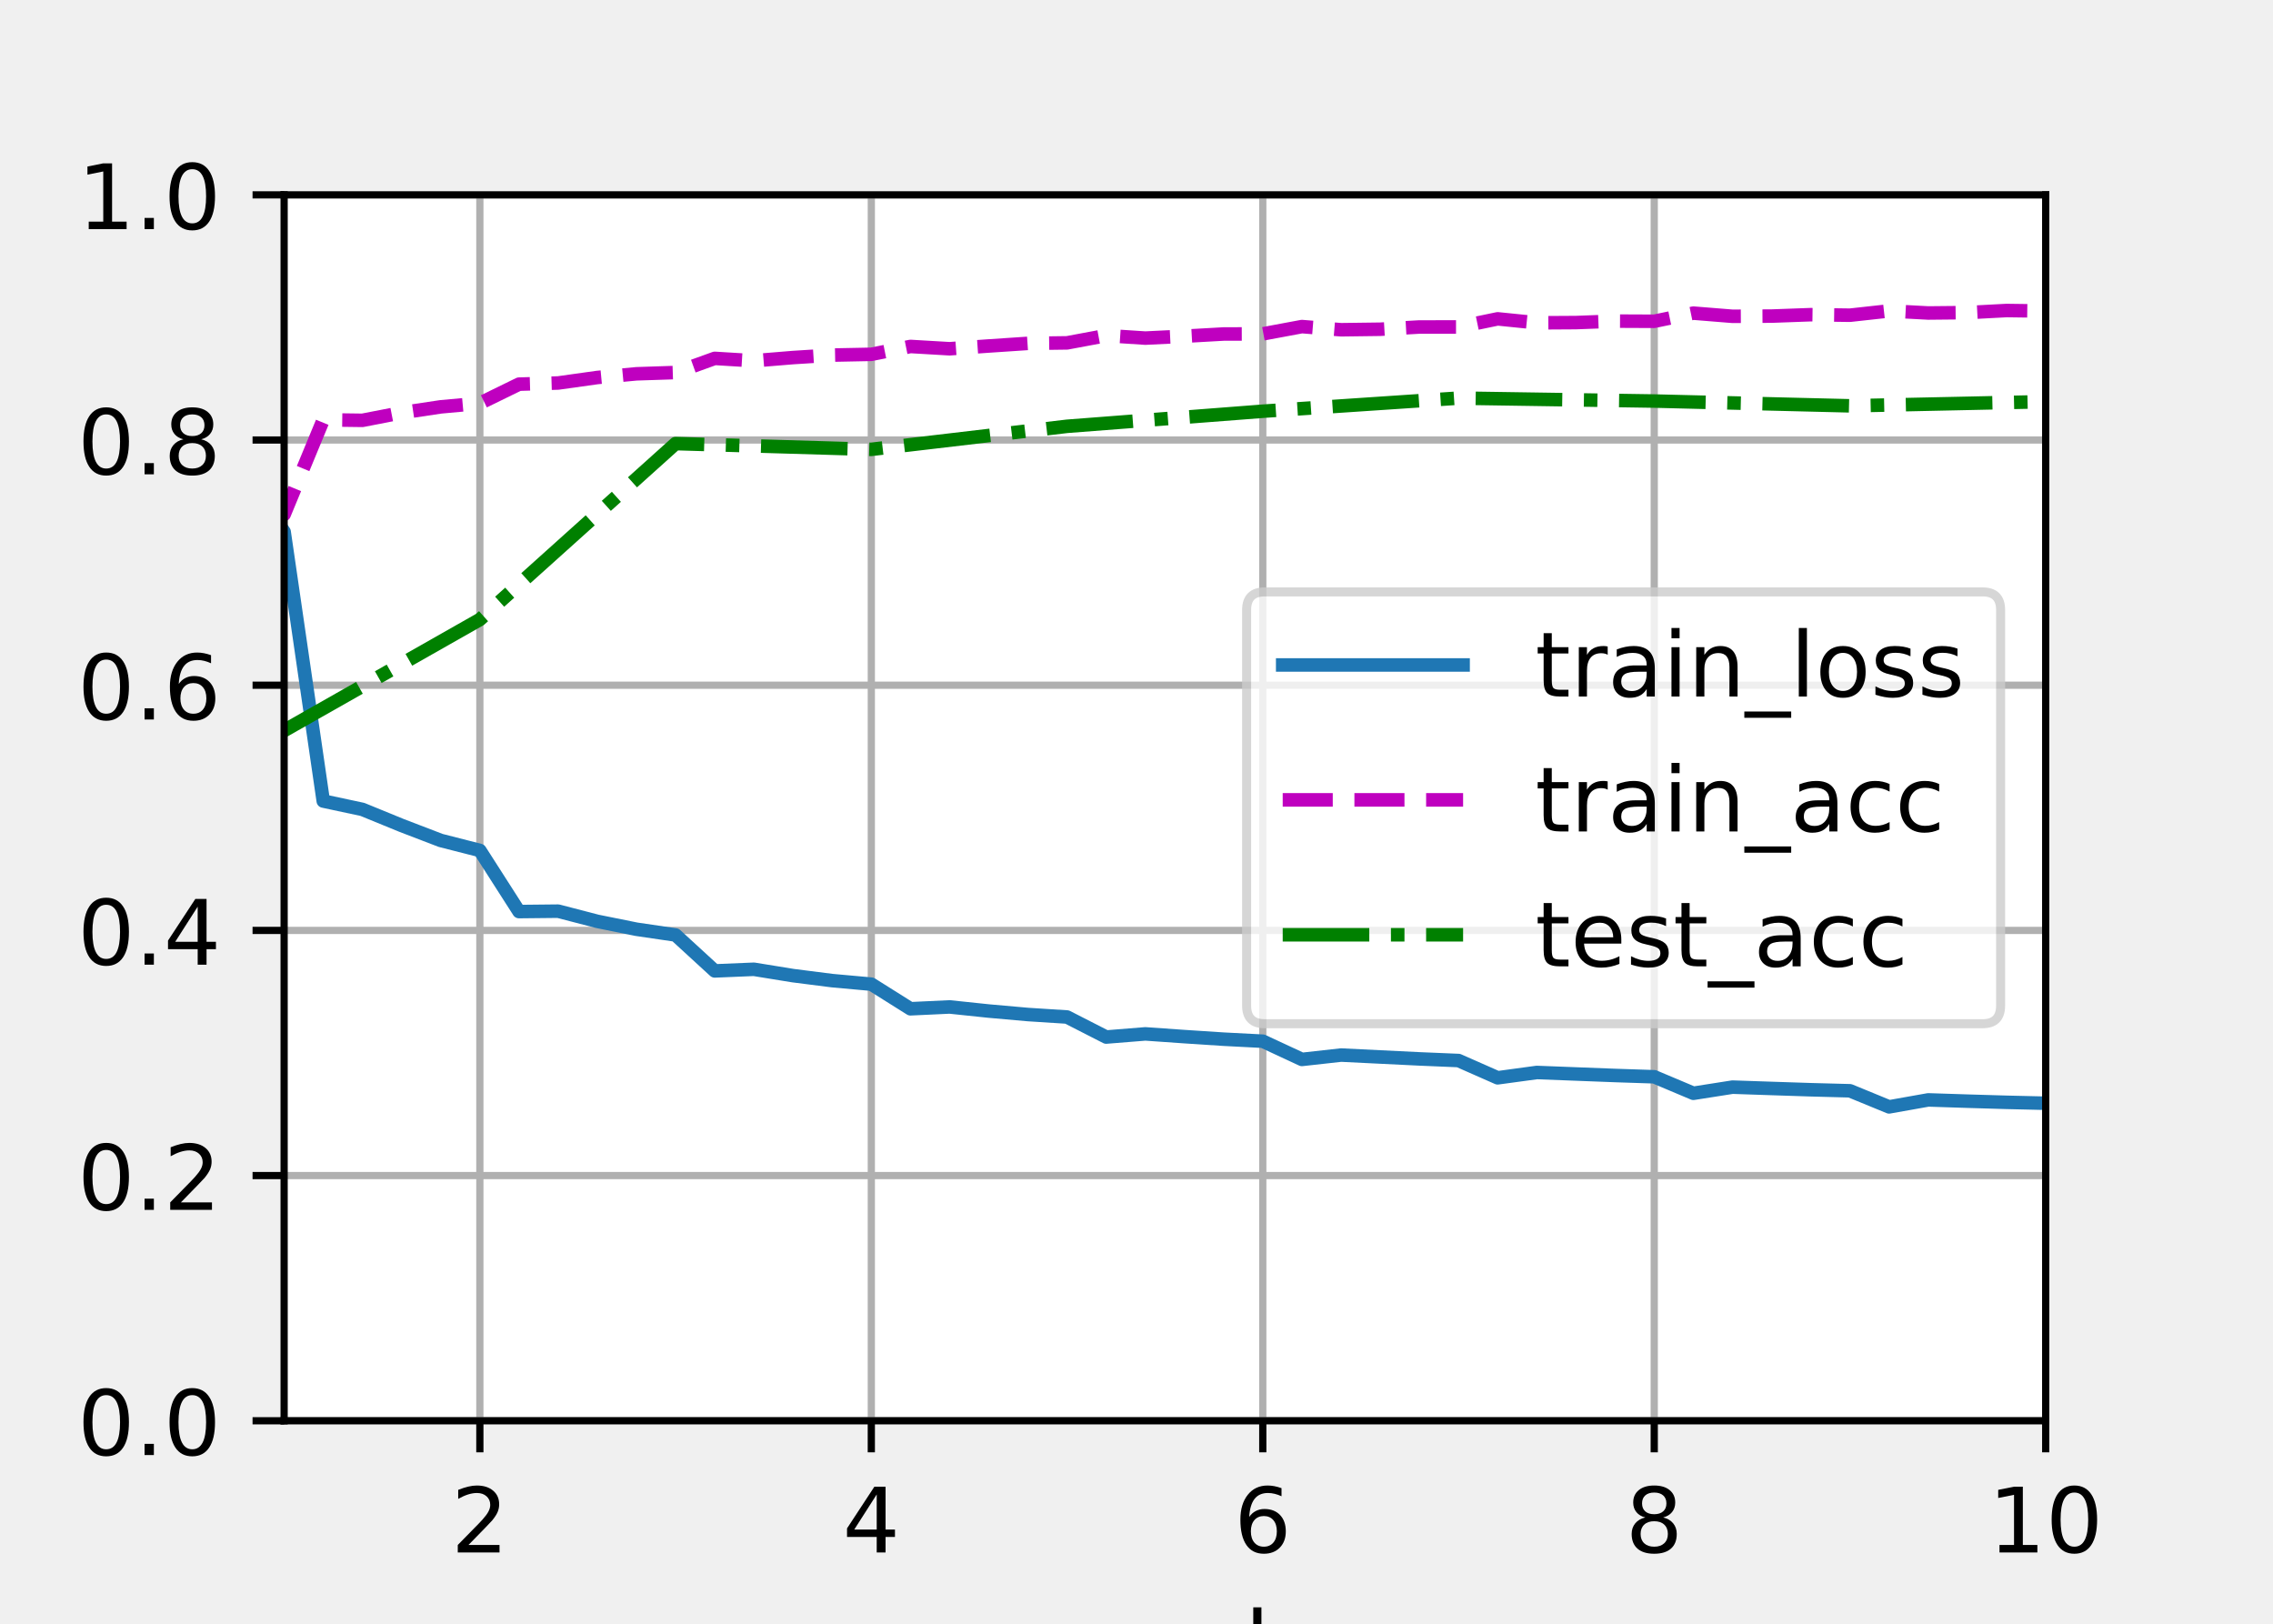
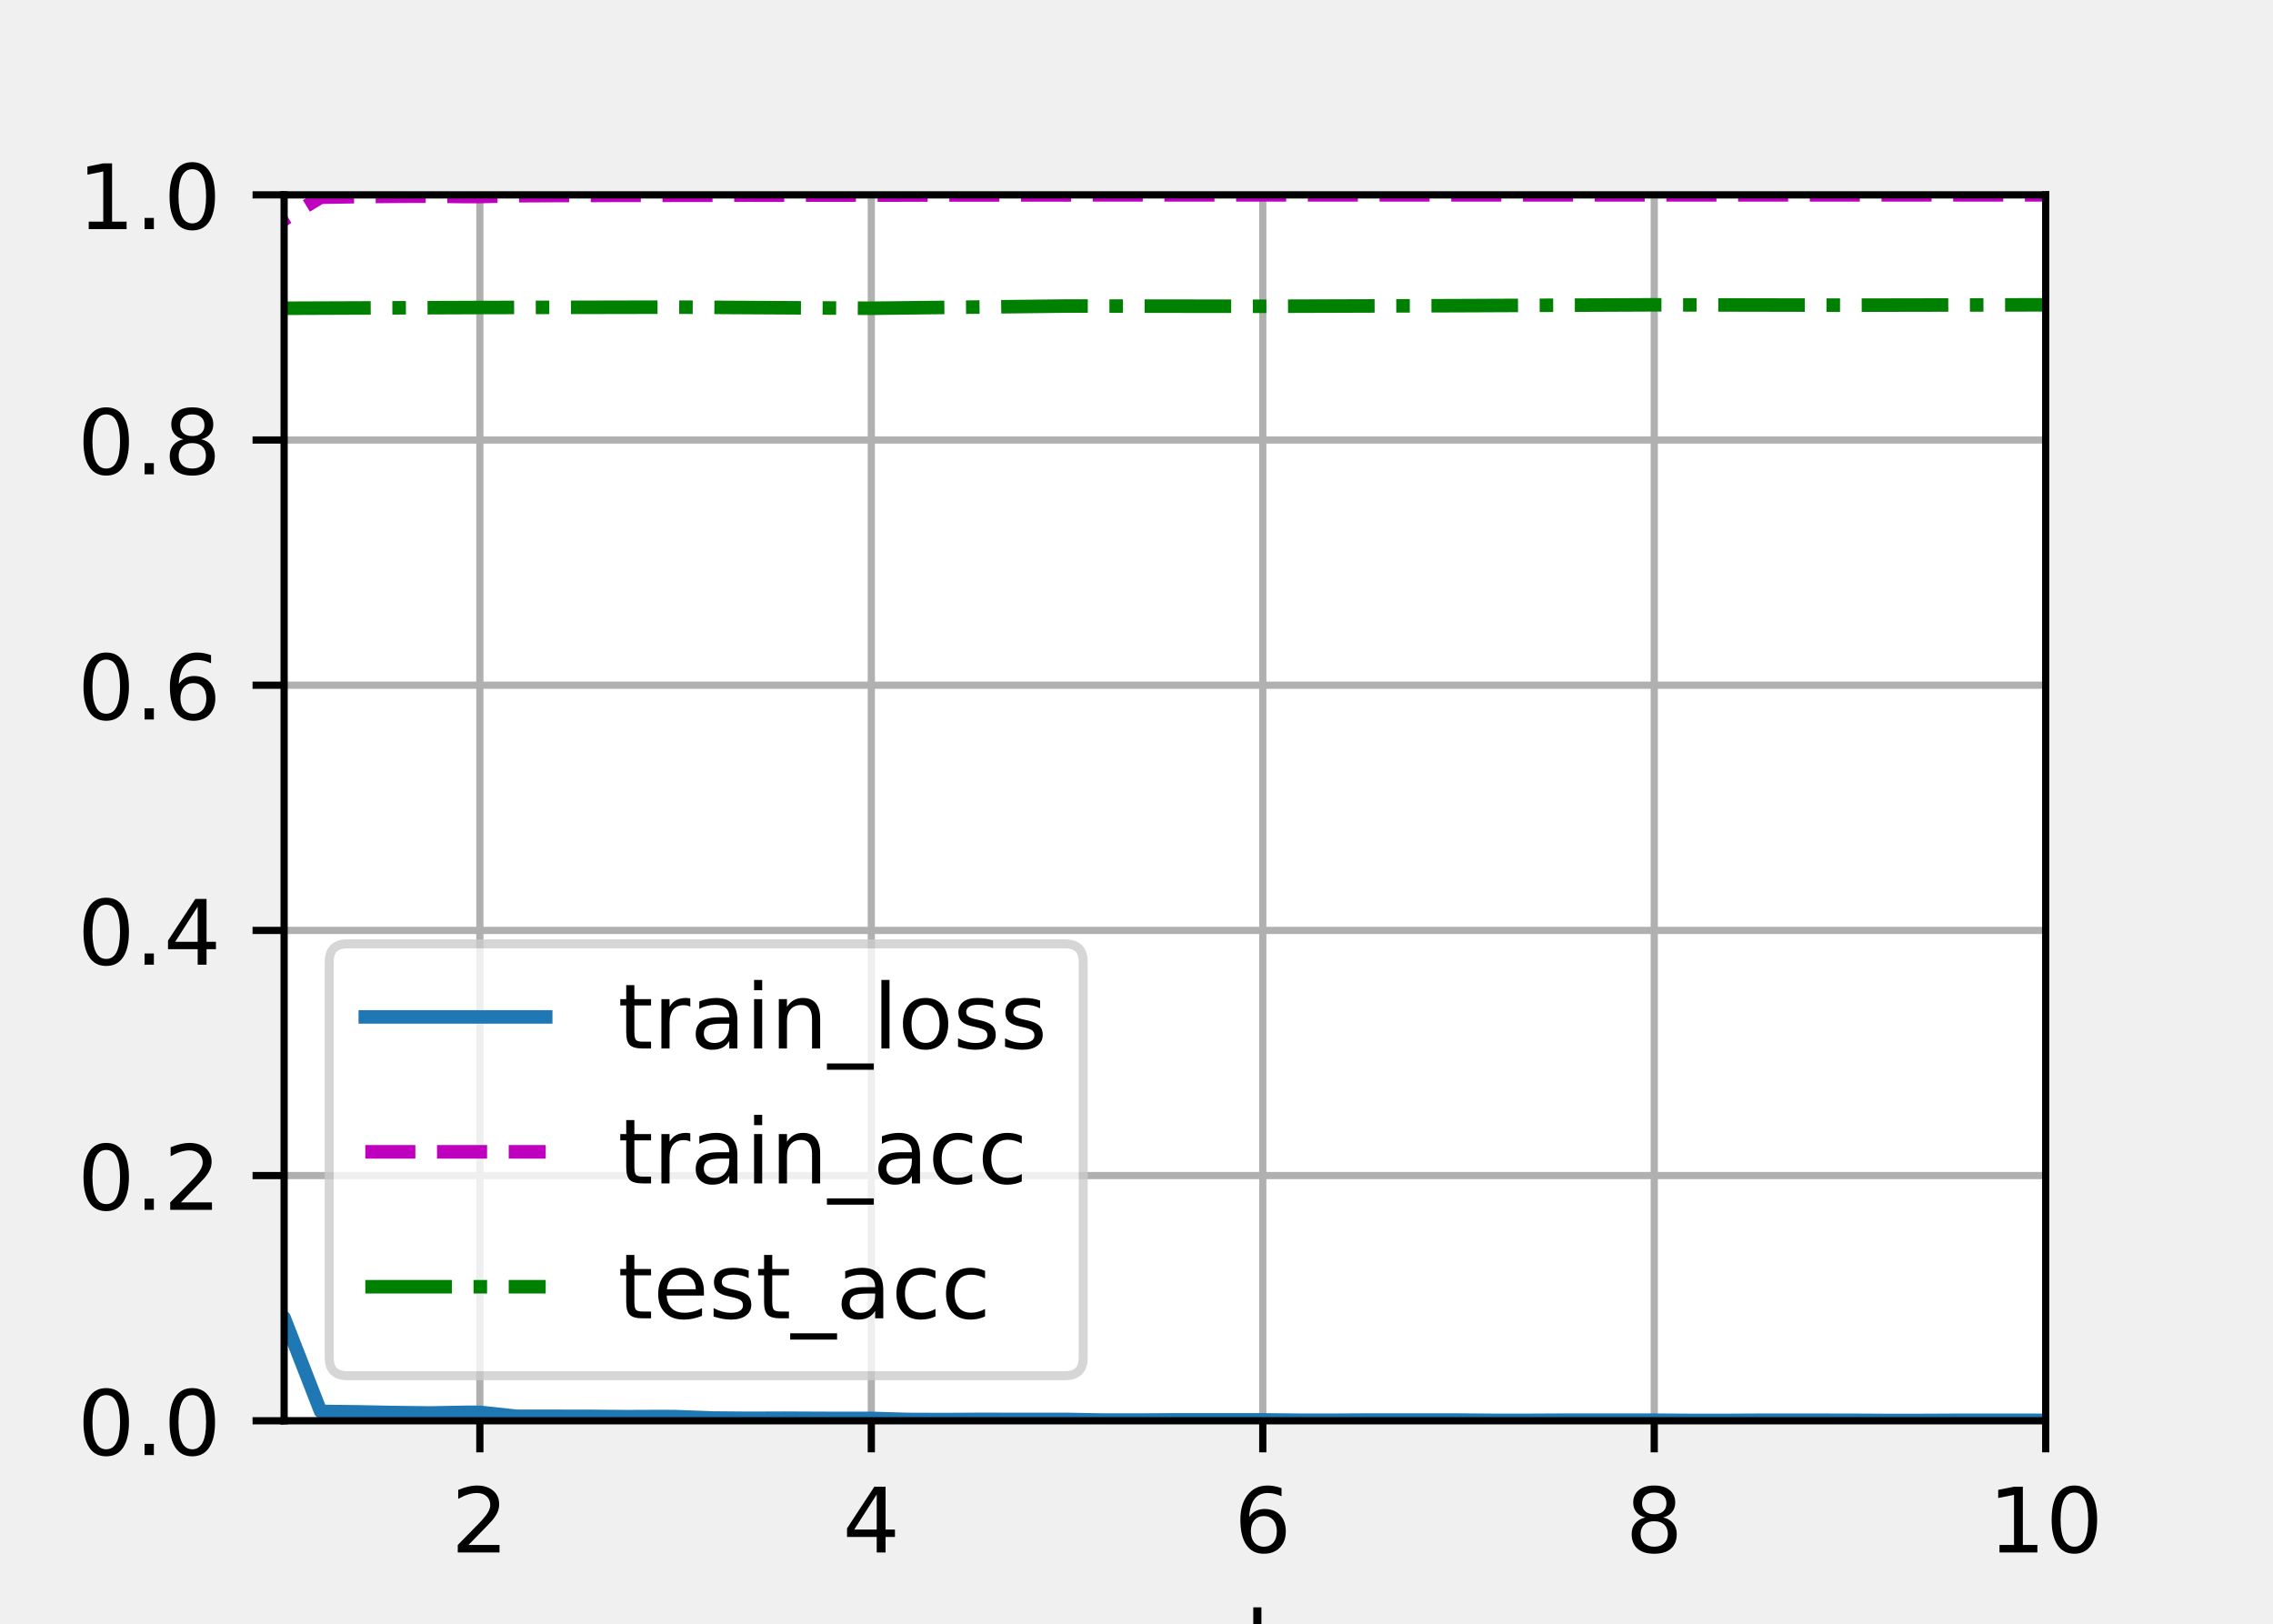
<svg xmlns="http://www.w3.org/2000/svg" xmlns:xlink="http://www.w3.org/1999/xlink" width="252pt" height="180pt" viewBox="0 0 252 180" version="1.1">
  <defs>
    <style type="text/css">*{stroke-linejoin: round; stroke-linecap: butt}</style>
  </defs>
  <g id="figure_1">
    <g id="patch_1">
      <path d="M 0 180  L 252 180  L 252 0  L 0 0  L 0 180  z " style="fill: none" />
    </g>
    <g id="axes_1">
      <g id="patch_2">
        <path d="M 31.5 157.5  L 226.8 157.5  L 226.8 21.6  L 31.5 21.6  z " style="fill: #ffffff" />
      </g>
      <g id="matplotlib.axis_1">
        <g id="xtick_1">
          <g id="line2d_1">
-             <path d="M 53.2 157.5  L 53.2 21.6  " clip-path="url(#pdd5cea46e8)" style="fill: none; stroke: #b0b0b0; stroke-width: 0.8; stroke-linecap: square" />
+             <path d="M 53.2 157.5  L 53.2 21.6  " clip-path="url(#p9c1b86a333)" style="fill: none; stroke: #b0b0b0; stroke-width: 0.8; stroke-linecap: square" />
          </g>
          <g id="line2d_2">
            <defs>
-               <path id="m8f5b6f05bf" d="M 0 0  L 0 3.5  " style="stroke: #000000; stroke-width: 0.8" />
+               <path id="m98b1bea9db" d="M 0 0  L 0 3.5  " style="stroke: #000000; stroke-width: 0.8" />
            </defs>
            <g>
-               <use xlink:href="#m8f5b6f05bf" x="53.2" y="157.5" style="stroke: #000000; stroke-width: 0.8" />
+               <use xlink:href="#m98b1bea9db" x="53.2" y="157.5" style="stroke: #000000; stroke-width: 0.8" />
            </g>
          </g>
          <g id="text_1">
            <g transform="translate(50.01875 172.0984)scale(0.1 -0.1)">
              <defs>
                <path id="DejaVuSans-32" d="M 1228 531  L 3431 531  L 3431 0  L 469 0  L 469 531  Q 828 903 1448 1529  Q 2069 2156 2228 2338  Q 2531 2678 2651 2914  Q 2772 3150 2772 3378  Q 2772 3750 2511 3984  Q 2250 4219 1831 4219  Q 1534 4219 1204 4116  Q 875 4013 500 3803  L 500 4441  Q 881 4594 1212 4672  Q 1544 4750 1819 4750  Q 2544 4750 2975 4387  Q 3406 4025 3406 3419  Q 3406 3131 3298 2873  Q 3191 2616 2906 2266  Q 2828 2175 2409 1742  Q 1991 1309 1228 531  z " transform="scale(0.015625)" />
              </defs>
              <use xlink:href="#DejaVuSans-32" />
            </g>
          </g>
        </g>
        <g id="xtick_2">
          <g id="line2d_3">
-             <path d="M 96.6 157.5  L 96.6 21.6  " clip-path="url(#pdd5cea46e8)" style="fill: none; stroke: #b0b0b0; stroke-width: 0.8; stroke-linecap: square" />
+             <path d="M 96.6 157.5  L 96.6 21.6  " clip-path="url(#p9c1b86a333)" style="fill: none; stroke: #b0b0b0; stroke-width: 0.8; stroke-linecap: square" />
          </g>
          <g id="line2d_4">
            <g>
-               <use xlink:href="#m8f5b6f05bf" x="96.6" y="157.5" style="stroke: #000000; stroke-width: 0.8" />
+               <use xlink:href="#m98b1bea9db" x="96.6" y="157.5" style="stroke: #000000; stroke-width: 0.8" />
            </g>
          </g>
          <g id="text_2">
            <g transform="translate(93.41875 172.0984)scale(0.1 -0.1)">
              <defs>
                <path id="DejaVuSans-34" d="M 2419 4116  L 825 1625  L 2419 1625  L 2419 4116  z M 2253 4666  L 3047 4666  L 3047 1625  L 3713 1625  L 3713 1100  L 3047 1100  L 3047 0  L 2419 0  L 2419 1100  L 313 1100  L 313 1709  L 2253 4666  z " transform="scale(0.015625)" />
              </defs>
              <use xlink:href="#DejaVuSans-34" />
            </g>
          </g>
        </g>
        <g id="xtick_3">
          <g id="line2d_5">
-             <path d="M 140 157.5  L 140 21.6  " clip-path="url(#pdd5cea46e8)" style="fill: none; stroke: #b0b0b0; stroke-width: 0.8; stroke-linecap: square" />
+             <path d="M 140 157.5  L 140 21.6  " clip-path="url(#p9c1b86a333)" style="fill: none; stroke: #b0b0b0; stroke-width: 0.8; stroke-linecap: square" />
          </g>
          <g id="line2d_6">
            <g>
-               <use xlink:href="#m8f5b6f05bf" x="140" y="157.5" style="stroke: #000000; stroke-width: 0.8" />
+               <use xlink:href="#m98b1bea9db" x="140" y="157.5" style="stroke: #000000; stroke-width: 0.8" />
            </g>
          </g>
          <g id="text_3">
            <g transform="translate(136.8187 172.0984)scale(0.1 -0.1)">
              <defs>
                <path id="DejaVuSans-36" d="M 2113 2584  Q 1688 2584 1439 2293  Q 1191 2003 1191 1497  Q 1191 994 1439 701  Q 1688 409 2113 409  Q 2538 409 2786 701  Q 3034 994 3034 1497  Q 3034 2003 2786 2293  Q 2538 2584 2113 2584  z M 3366 4563  L 3366 3988  Q 3128 4100 2886 4159  Q 2644 4219 2406 4219  Q 1781 4219 1451 3797  Q 1122 3375 1075 2522  Q 1259 2794 1537 2939  Q 1816 3084 2150 3084  Q 2853 3084 3261 2657  Q 3669 2231 3669 1497  Q 3669 778 3244 343  Q 2819 -91 2113 -91  Q 1303 -91 875 529  Q 447 1150 447 2328  Q 447 3434 972 4092  Q 1497 4750 2381 4750  Q 2619 4750 2861 4703  Q 3103 4656 3366 4563  z " transform="scale(0.015625)" />
              </defs>
              <use xlink:href="#DejaVuSans-36" />
            </g>
          </g>
        </g>
        <g id="xtick_4">
          <g id="line2d_7">
-             <path d="M 183.4 157.5  L 183.4 21.6  " clip-path="url(#pdd5cea46e8)" style="fill: none; stroke: #b0b0b0; stroke-width: 0.8; stroke-linecap: square" />
+             <path d="M 183.4 157.5  L 183.4 21.6  " clip-path="url(#p9c1b86a333)" style="fill: none; stroke: #b0b0b0; stroke-width: 0.8; stroke-linecap: square" />
          </g>
          <g id="line2d_8">
            <g>
-               <use xlink:href="#m8f5b6f05bf" x="183.4" y="157.5" style="stroke: #000000; stroke-width: 0.8" />
+               <use xlink:href="#m98b1bea9db" x="183.4" y="157.5" style="stroke: #000000; stroke-width: 0.8" />
            </g>
          </g>
          <g id="text_4">
            <g transform="translate(180.2188 172.0984)scale(0.1 -0.1)">
              <defs>
                <path id="DejaVuSans-38" d="M 2034 2216  Q 1584 2216 1326 1975  Q 1069 1734 1069 1313  Q 1069 891 1326 650  Q 1584 409 2034 409  Q 2484 409 2743 651  Q 3003 894 3003 1313  Q 3003 1734 2745 1975  Q 2488 2216 2034 2216  z M 1403 2484  Q 997 2584 770 2862  Q 544 3141 544 3541  Q 544 4100 942 4425  Q 1341 4750 2034 4750  Q 2731 4750 3128 4425  Q 3525 4100 3525 3541  Q 3525 3141 3298 2862  Q 3072 2584 2669 2484  Q 3125 2378 3379 2068  Q 3634 1759 3634 1313  Q 3634 634 3220 271  Q 2806 -91 2034 -91  Q 1263 -91 848 271  Q 434 634 434 1313  Q 434 1759 690 2068  Q 947 2378 1403 2484  z M 1172 3481  Q 1172 3119 1398 2916  Q 1625 2713 2034 2713  Q 2441 2713 2670 2916  Q 2900 3119 2900 3481  Q 2900 3844 2670 4047  Q 2441 4250 2034 4250  Q 1625 4250 1398 4047  Q 1172 3844 1172 3481  z " transform="scale(0.015625)" />
              </defs>
              <use xlink:href="#DejaVuSans-38" />
            </g>
          </g>
        </g>
        <g id="xtick_5">
          <g id="line2d_9">
-             <path d="M 226.8 157.5  L 226.8 21.6  " clip-path="url(#pdd5cea46e8)" style="fill: none; stroke: #b0b0b0; stroke-width: 0.8; stroke-linecap: square" />
+             <path d="M 226.8 157.5  L 226.8 21.6  " clip-path="url(#p9c1b86a333)" style="fill: none; stroke: #b0b0b0; stroke-width: 0.8; stroke-linecap: square" />
          </g>
          <g id="line2d_10">
            <g>
-               <use xlink:href="#m8f5b6f05bf" x="226.8" y="157.5" style="stroke: #000000; stroke-width: 0.8" />
+               <use xlink:href="#m98b1bea9db" x="226.8" y="157.5" style="stroke: #000000; stroke-width: 0.8" />
            </g>
          </g>
          <g id="text_5">
            <g transform="translate(220.4375 172.0984)scale(0.1 -0.1)">
              <defs>
                <path id="DejaVuSans-31" d="M 794 531  L 1825 531  L 1825 4091  L 703 3866  L 703 4441  L 1819 4666  L 2450 4666  L 2450 531  L 3481 531  L 3481 0  L 794 0  L 794 531  z " transform="scale(0.015625)" />
                <path id="DejaVuSans-30" d="M 2034 4250  Q 1547 4250 1301 3770  Q 1056 3291 1056 2328  Q 1056 1369 1301 889  Q 1547 409 2034 409  Q 2525 409 2770 889  Q 3016 1369 3016 2328  Q 3016 3291 2770 3770  Q 2525 4250 2034 4250  z M 2034 4750  Q 2819 4750 3233 4129  Q 3647 3509 3647 2328  Q 3647 1150 3233 529  Q 2819 -91 2034 -91  Q 1250 -91 836 529  Q 422 1150 422 2328  Q 422 3509 836 4129  Q 1250 4750 2034 4750  z " transform="scale(0.015625)" />
              </defs>
              <use xlink:href="#DejaVuSans-31" />
              <use xlink:href="#DejaVuSans-30" x="63.623" />
            </g>
          </g>
        </g>
        <g id="text_6">
          <g transform="translate(113.9219 185.7766)scale(0.1 -0.1)">
            <defs>
              <path id="DejaVuSans-65" d="M 3597 1894  L 3597 1613  L 953 1613  Q 991 1019 1311 708  Q 1631 397 2203 397  Q 2534 397 2845 478  Q 3156 559 3463 722  L 3463 178  Q 3153 47 2828 -22  Q 2503 -91 2169 -91  Q 1331 -91 842 396  Q 353 884 353 1716  Q 353 2575 817 3079  Q 1281 3584 2069 3584  Q 2775 3584 3186 3129  Q 3597 2675 3597 1894  z M 3022 2063  Q 3016 2534 2758 2815  Q 2500 3097 2075 3097  Q 1594 3097 1305 2825  Q 1016 2553 972 2059  L 3022 2063  z " transform="scale(0.015625)" />
              <path id="DejaVuSans-70" d="M 1159 525  L 1159 -1331  L 581 -1331  L 581 3500  L 1159 3500  L 1159 2969  Q 1341 3281 1617 3432  Q 1894 3584 2278 3584  Q 2916 3584 3314 3078  Q 3713 2572 3713 1747  Q 3713 922 3314 415  Q 2916 -91 2278 -91  Q 1894 -91 1617 61  Q 1341 213 1159 525  z M 3116 1747  Q 3116 2381 2855 2742  Q 2594 3103 2138 3103  Q 1681 3103 1420 2742  Q 1159 2381 1159 1747  Q 1159 1113 1420 752  Q 1681 391 2138 391  Q 2594 391 2855 752  Q 3116 1113 3116 1747  z " transform="scale(0.015625)" />
              <path id="DejaVuSans-6f" d="M 1959 3097  Q 1497 3097 1228 2736  Q 959 2375 959 1747  Q 959 1119 1226 758  Q 1494 397 1959 397  Q 2419 397 2687 759  Q 2956 1122 2956 1747  Q 2956 2369 2687 2733  Q 2419 3097 1959 3097  z M 1959 3584  Q 2709 3584 3137 3096  Q 3566 2609 3566 1747  Q 3566 888 3137 398  Q 2709 -91 1959 -91  Q 1206 -91 779 398  Q 353 888 353 1747  Q 353 2609 779 3096  Q 1206 3584 1959 3584  z " transform="scale(0.015625)" />
              <path id="DejaVuSans-63" d="M 3122 3366  L 3122 2828  Q 2878 2963 2633 3030  Q 2388 3097 2138 3097  Q 1578 3097 1268 2742  Q 959 2388 959 1747  Q 959 1106 1268 751  Q 1578 397 2138 397  Q 2388 397 2633 464  Q 2878 531 3122 666  L 3122 134  Q 2881 22 2623 -34  Q 2366 -91 2075 -91  Q 1284 -91 818 406  Q 353 903 353 1747  Q 353 2603 823 3093  Q 1294 3584 2113 3584  Q 2378 3584 2631 3529  Q 2884 3475 3122 3366  z " transform="scale(0.015625)" />
              <path id="DejaVuSans-68" d="M 3513 2113  L 3513 0  L 2938 0  L 2938 2094  Q 2938 2591 2744 2837  Q 2550 3084 2163 3084  Q 1697 3084 1428 2787  Q 1159 2491 1159 1978  L 1159 0  L 581 0  L 581 4863  L 1159 4863  L 1159 2956  Q 1366 3272 1645 3428  Q 1925 3584 2291 3584  Q 2894 3584 3203 3211  Q 3513 2838 3513 2113  z " transform="scale(0.015625)" />
            </defs>
            <use xlink:href="#DejaVuSans-65" />
            <use xlink:href="#DejaVuSans-70" x="61.523" />
            <use xlink:href="#DejaVuSans-6f" x="125" />
            <use xlink:href="#DejaVuSans-63" x="186.182" />
            <use xlink:href="#DejaVuSans-68" x="241.162" />
          </g>
        </g>
      </g>
      <g id="matplotlib.axis_2">
        <g id="ytick_1">
          <g id="line2d_11">
-             <path d="M 31.5 157.5  L 226.8 157.5  " clip-path="url(#pdd5cea46e8)" style="fill: none; stroke: #b0b0b0; stroke-width: 0.8; stroke-linecap: square" />
+             <path d="M 31.5 157.5  L 226.8 157.5  " clip-path="url(#p9c1b86a333)" style="fill: none; stroke: #b0b0b0; stroke-width: 0.8; stroke-linecap: square" />
          </g>
          <g id="line2d_12">
            <defs>
-               <path id="m8386aae852" d="M 0 0  L -3.5 0  " style="stroke: #000000; stroke-width: 0.8" />
+               <path id="mb6a1823b47" d="M 0 0  L -3.5 0  " style="stroke: #000000; stroke-width: 0.8" />
            </defs>
            <g>
-               <use xlink:href="#m8386aae852" x="31.5" y="157.5" style="stroke: #000000; stroke-width: 0.8" />
+               <use xlink:href="#mb6a1823b47" x="31.5" y="157.5" style="stroke: #000000; stroke-width: 0.8" />
            </g>
          </g>
          <g id="text_7">
            <g transform="translate(8.596875 161.2992)scale(0.1 -0.1)">
              <defs>
                <path id="DejaVuSans-2e" d="M 684 794  L 1344 794  L 1344 0  L 684 0  L 684 794  z " transform="scale(0.015625)" />
              </defs>
              <use xlink:href="#DejaVuSans-30" />
              <use xlink:href="#DejaVuSans-2e" x="63.623" />
              <use xlink:href="#DejaVuSans-30" x="95.41" />
            </g>
          </g>
        </g>
        <g id="ytick_2">
          <g id="line2d_13">
-             <path d="M 31.5 130.32  L 226.8 130.32  " clip-path="url(#pdd5cea46e8)" style="fill: none; stroke: #b0b0b0; stroke-width: 0.8; stroke-linecap: square" />
+             <path d="M 31.5 130.32  L 226.8 130.32  " clip-path="url(#p9c1b86a333)" style="fill: none; stroke: #b0b0b0; stroke-width: 0.8; stroke-linecap: square" />
          </g>
          <g id="line2d_14">
            <g>
-               <use xlink:href="#m8386aae852" x="31.5" y="130.32" style="stroke: #000000; stroke-width: 0.8" />
+               <use xlink:href="#mb6a1823b47" x="31.5" y="130.32" style="stroke: #000000; stroke-width: 0.8" />
            </g>
          </g>
          <g id="text_8">
            <g transform="translate(8.596875 134.1192)scale(0.1 -0.1)">
              <use xlink:href="#DejaVuSans-30" />
              <use xlink:href="#DejaVuSans-2e" x="63.623" />
              <use xlink:href="#DejaVuSans-32" x="95.41" />
            </g>
          </g>
        </g>
        <g id="ytick_3">
          <g id="line2d_15">
-             <path d="M 31.5 103.14  L 226.8 103.14  " clip-path="url(#pdd5cea46e8)" style="fill: none; stroke: #b0b0b0; stroke-width: 0.8; stroke-linecap: square" />
+             <path d="M 31.5 103.14  L 226.8 103.14  " clip-path="url(#p9c1b86a333)" style="fill: none; stroke: #b0b0b0; stroke-width: 0.8; stroke-linecap: square" />
          </g>
          <g id="line2d_16">
            <g>
-               <use xlink:href="#m8386aae852" x="31.5" y="103.14" style="stroke: #000000; stroke-width: 0.8" />
+               <use xlink:href="#mb6a1823b47" x="31.5" y="103.14" style="stroke: #000000; stroke-width: 0.8" />
            </g>
          </g>
          <g id="text_9">
            <g transform="translate(8.596875 106.9392)scale(0.1 -0.1)">
              <use xlink:href="#DejaVuSans-30" />
              <use xlink:href="#DejaVuSans-2e" x="63.623" />
              <use xlink:href="#DejaVuSans-34" x="95.41" />
            </g>
          </g>
        </g>
        <g id="ytick_4">
          <g id="line2d_17">
-             <path d="M 31.5 75.96  L 226.8 75.96  " clip-path="url(#pdd5cea46e8)" style="fill: none; stroke: #b0b0b0; stroke-width: 0.8; stroke-linecap: square" />
+             <path d="M 31.5 75.96  L 226.8 75.96  " clip-path="url(#p9c1b86a333)" style="fill: none; stroke: #b0b0b0; stroke-width: 0.8; stroke-linecap: square" />
          </g>
          <g id="line2d_18">
            <g>
-               <use xlink:href="#m8386aae852" x="31.5" y="75.96" style="stroke: #000000; stroke-width: 0.8" />
+               <use xlink:href="#mb6a1823b47" x="31.5" y="75.96" style="stroke: #000000; stroke-width: 0.8" />
            </g>
          </g>
          <g id="text_10">
            <g transform="translate(8.596875 79.75922)scale(0.1 -0.1)">
              <use xlink:href="#DejaVuSans-30" />
              <use xlink:href="#DejaVuSans-2e" x="63.623" />
              <use xlink:href="#DejaVuSans-36" x="95.41" />
            </g>
          </g>
        </g>
        <g id="ytick_5">
          <g id="line2d_19">
-             <path d="M 31.5 48.78  L 226.8 48.78  " clip-path="url(#pdd5cea46e8)" style="fill: none; stroke: #b0b0b0; stroke-width: 0.8; stroke-linecap: square" />
+             <path d="M 31.5 48.78  L 226.8 48.78  " clip-path="url(#p9c1b86a333)" style="fill: none; stroke: #b0b0b0; stroke-width: 0.8; stroke-linecap: square" />
          </g>
          <g id="line2d_20">
            <g>
-               <use xlink:href="#m8386aae852" x="31.5" y="48.78" style="stroke: #000000; stroke-width: 0.8" />
+               <use xlink:href="#mb6a1823b47" x="31.5" y="48.78" style="stroke: #000000; stroke-width: 0.8" />
            </g>
          </g>
          <g id="text_11">
            <g transform="translate(8.596875 52.57922)scale(0.1 -0.1)">
              <use xlink:href="#DejaVuSans-30" />
              <use xlink:href="#DejaVuSans-2e" x="63.623" />
              <use xlink:href="#DejaVuSans-38" x="95.41" />
            </g>
          </g>
        </g>
        <g id="ytick_6">
          <g id="line2d_21">
-             <path d="M 31.5 21.6  L 226.8 21.6  " clip-path="url(#pdd5cea46e8)" style="fill: none; stroke: #b0b0b0; stroke-width: 0.8; stroke-linecap: square" />
+             <path d="M 31.5 21.6  L 226.8 21.6  " clip-path="url(#p9c1b86a333)" style="fill: none; stroke: #b0b0b0; stroke-width: 0.8; stroke-linecap: square" />
          </g>
          <g id="line2d_22">
            <g>
-               <use xlink:href="#m8386aae852" x="31.5" y="21.6" style="stroke: #000000; stroke-width: 0.8" />
+               <use xlink:href="#mb6a1823b47" x="31.5" y="21.6" style="stroke: #000000; stroke-width: 0.8" />
            </g>
          </g>
          <g id="text_12">
            <g transform="translate(8.596875 25.39922)scale(0.1 -0.1)">
              <use xlink:href="#DejaVuSans-31" />
              <use xlink:href="#DejaVuSans-2e" x="63.623" />
              <use xlink:href="#DejaVuSans-30" x="95.41" />
            </g>
          </g>
        </g>
      </g>
      <g id="line2d_23">
-         <path d="M 14.14 -0.82  L 18.48 28.335  L 22.82 42.729  L 27.16 52.592  L 31.5 58.955  L 35.84 88.799  L 40.18 89.727  L 44.52 91.503  L 48.86 93.167  L 53.2 94.275  L 57.54 101.052  L 61.88 101.007  L 66.22 102.135  L 70.56 103.011  L 74.9 103.648  L 79.24 107.63  L 83.58 107.45  L 87.92 108.154  L 92.26 108.707  L 96.6 109.099  L 100.94 111.828  L 105.28 111.625  L 109.62 112.08  L 113.96 112.465  L 118.3 112.742  L 122.64 114.961  L 126.98 114.612  L 131.32 114.916  L 135.66 115.199  L 140 115.423  L 144.34 117.442  L 148.68 116.959  L 153.02 117.172  L 157.36 117.384  L 161.7 117.566  L 166.04 119.48  L 170.38 118.89  L 174.72 119.057  L 179.06 119.223  L 183.4 119.366  L 187.74 121.195  L 192.08 120.515  L 196.42 120.662  L 200.76 120.804  L 205.1 120.919  L 209.44 122.702  L 213.78 121.93  L 218.12 122.07  L 222.46 122.198  L 226.8 122.299  " clip-path="url(#pdd5cea46e8)" style="fill: none; stroke: #1f77b4; stroke-width: 1.5; stroke-linecap: square" />
+         <path d="M 13.846 107.497  L 17.892 130.892  L 21.937 139.082  L 25.983 143.118  L 30.029 145.474  L 31.5 146.077  L 35.546 156.461  L 39.592 156.51  L 43.637 156.588  L 47.683 156.637  L 51.729 156.561  L 53.2 156.564  L 57.246 157  L 61.292 157.006  L 65.337 157.01  L 69.383 157.045  L 73.429 157.028  L 74.9 157.04  L 78.946 157.194  L 82.992 157.228  L 87.037 157.215  L 91.083 157.235  L 95.129 157.238  L 96.6 157.236  L 100.646 157.355  L 104.692 157.369  L 108.737 157.346  L 112.783 157.353  L 116.829 157.351  L 118.3 157.352  L 122.346 157.421  L 126.392 157.422  L 130.437 157.398  L 134.483 157.401  L 138.529 157.401  L 140 157.401  L 144.046 157.439  L 148.092 157.439  L 152.137 157.417  L 156.183 157.421  L 160.229 157.422  L 161.7 157.423  L 165.746 157.453  L 169.792 157.451  L 173.837 157.431  L 177.883 157.434  L 181.929 157.435  L 183.4 157.436  L 187.446 157.46  L 191.492 157.459  L 195.537 157.439  L 199.583 157.442  L 203.629 157.444  L 205.1 157.444  L 209.146 157.466  L 213.192 157.464  L 217.237 157.446  L 221.283 157.449  L 225.329 157.45  L 226.8 157.451  " clip-path="url(#p9c1b86a333)" style="fill: none; stroke: #1f77b4; stroke-width: 1.5; stroke-linecap: square" />
      </g>
      <g id="line2d_24">
-         <path d="M 14.14 75.77  L 18.48 67.248  L 22.82 62.597  L 27.16 59.175  L 31.5 57.031  L 35.84 46.539  L 40.18 46.596  L 44.52 45.752  L 48.86 45.102  L 53.2 44.708  L 57.54 42.586  L 61.88 42.456  L 66.22 41.848  L 70.56 41.439  L 74.9 41.296  L 79.24 39.728  L 83.58 39.994  L 87.92 39.638  L 92.26 39.364  L 96.6 39.278  L 100.94 38.407  L 105.28 38.661  L 109.62 38.354  L 113.96 38.065  L 118.3 38.008  L 122.64 37.198  L 126.98 37.481  L 131.32 37.27  L 135.66 37.026  L 140 37.013  L 144.34 36.204  L 148.68 36.554  L 153.02 36.498  L 157.36 36.249  L 161.7 36.248  L 166.04 35.346  L 170.38 35.786  L 174.72 35.76  L 179.06 35.597  L 183.4 35.616  L 187.74 34.713  L 192.08 35.063  L 196.42 35.041  L 200.76 34.883  L 205.1 34.943  L 209.44 34.465  L 213.78 34.696  L 218.12 34.653  L 222.46 34.423  L 226.8 34.481  " clip-path="url(#pdd5cea46e8)" style="fill: none; stroke-dasharray: 5.55,2.4; stroke-dashoffset: 0; stroke: #bf00bf; stroke-width: 1.5" />
+         <path d="M 13.846 33.243  L 17.892 27.801  L 21.937 25.883  L 25.983 24.963  L 30.029 24.459  L 31.5 24.327  L 35.546 21.865  L 39.592 21.799  L 43.637 21.761  L 47.683 21.745  L 51.729 21.791  L 53.2 21.788  L 57.246 21.697  L 61.292 21.678  L 65.337 21.668  L 69.383 21.651  L 73.429 21.653  L 74.9 21.65  L 78.946 21.648  L 82.992 21.63  L 87.037 21.636  L 91.083 21.627  L 95.129 21.624  L 96.6 21.625  L 100.646 21.624  L 104.692 21.612  L 108.737 21.612  L 112.783 21.609  L 116.829 21.61  L 118.3 21.611  L 122.346 21.6  L 126.392 21.6  L 130.437 21.604  L 134.483 21.603  L 138.529 21.602  L 140 21.602  L 144.046 21.6  L 148.092 21.6  L 152.137 21.604  L 156.183 21.603  L 160.229 21.602  L 161.7 21.602  L 165.746 21.6  L 169.792 21.6  L 173.837 21.604  L 177.883 21.603  L 181.929 21.602  L 183.4 21.602  L 187.446 21.6  L 191.492 21.6  L 195.537 21.604  L 199.583 21.603  L 203.629 21.602  L 205.1 21.602  L 209.146 21.6  L 213.192 21.6  L 217.237 21.604  L 221.283 21.603  L 225.329 21.602  L 226.8 21.602  " clip-path="url(#p9c1b86a333)" style="fill: none; stroke-dasharray: 5.55,2.4; stroke-dashoffset: 0; stroke: #bf00bf; stroke-width: 1.5" />
      </g>
      <g id="line2d_25">
-         <path d="M 31.5 80.988  L 53.2 68.676  L 74.9 49.174  L 96.6 49.813  L 118.3 47.258  L 140 45.586  L 161.7 44.132  L 183.4 44.458  L 205.1 44.988  L 226.8 44.526  " clip-path="url(#pdd5cea46e8)" style="fill: none; stroke-dasharray: 9.6,2.4,1.5,2.4; stroke-dashoffset: 0; stroke: #008000; stroke-width: 1.5" />
+         <path d="M 31.5 34.171  L 53.2 34.089  L 74.9 34.048  L 96.6 34.171  L 118.3 33.926  L 140 33.953  L 161.7 33.885  L 183.4 33.79  L 205.1 33.831  L 226.8 33.79  " clip-path="url(#p9c1b86a333)" style="fill: none; stroke-dasharray: 9.6,2.4,1.5,2.4; stroke-dashoffset: 0; stroke: #008000; stroke-width: 1.5" />
      </g>
      <g id="patch_3">
        <path d="M 31.5 157.5  L 31.5 21.6  " style="fill: none; stroke: #000000; stroke-width: 0.8; stroke-linejoin: miter; stroke-linecap: square" />
      </g>
      <g id="patch_4">
        <path d="M 226.8 157.5  L 226.8 21.6  " style="fill: none; stroke: #000000; stroke-width: 0.8; stroke-linejoin: miter; stroke-linecap: square" />
      </g>
      <g id="patch_5">
        <path d="M 31.5 157.5  L 226.8 157.5  " style="fill: none; stroke: #000000; stroke-width: 0.8; stroke-linejoin: miter; stroke-linecap: square" />
      </g>
      <g id="patch_6">
        <path d="M 31.5 21.6  L 226.8 21.6  " style="fill: none; stroke: #000000; stroke-width: 0.8; stroke-linejoin: miter; stroke-linecap: square" />
      </g>
      <g id="legend_1">
        <g id="patch_7">
-           <path d="M 140.209 113.484  L 219.8 113.484  Q 221.8 113.484 221.8 111.484  L 221.8 67.616  Q 221.8 65.616 219.8 65.616  L 140.209 65.616  Q 138.209 65.616 138.209 67.616  L 138.209 111.484  Q 138.209 113.484 140.209 113.484  z " style="fill: #ffffff; opacity: 0.8; stroke: #cccccc; stroke-linejoin: miter" />
+           <path d="M 38.5 152.5  L 118.091 152.5  Q 120.091 152.5 120.091 150.5  L 120.091 106.631  Q 120.091 104.631 118.091 104.631  L 38.5 104.631  Q 36.5 104.631 36.5 106.631  L 36.5 150.5  Q 36.5 152.5 38.5 152.5  z " style="fill: #ffffff; opacity: 0.8; stroke: #cccccc; stroke-linejoin: miter" />
        </g>
        <g id="line2d_26">
-           <path d="M 142.209 73.714  L 152.209 73.714  L 162.209 73.714  " style="fill: none; stroke: #1f77b4; stroke-width: 1.5; stroke-linecap: square" />
+           <path d="M 40.5 112.73  L 50.5 112.73  L 60.5 112.73  " style="fill: none; stroke: #1f77b4; stroke-width: 1.5; stroke-linecap: square" />
        </g>
        <g id="text_13">
-           <g transform="translate(170.2094 77.21406)scale(0.1 -0.1)">
+           <g transform="translate(68.5 116.2297)scale(0.1 -0.1)">
            <defs>
              <path id="DejaVuSans-74" d="M 1172 4494  L 1172 3500  L 2356 3500  L 2356 3053  L 1172 3053  L 1172 1153  Q 1172 725 1289 603  Q 1406 481 1766 481  L 2356 481  L 2356 0  L 1766 0  Q 1100 0 847 248  Q 594 497 594 1153  L 594 3053  L 172 3053  L 172 3500  L 594 3500  L 594 4494  L 1172 4494  z " transform="scale(0.015625)" />
              <path id="DejaVuSans-72" d="M 2631 2963  Q 2534 3019 2420 3045  Q 2306 3072 2169 3072  Q 1681 3072 1420 2755  Q 1159 2438 1159 1844  L 1159 0  L 581 0  L 581 3500  L 1159 3500  L 1159 2956  Q 1341 3275 1631 3429  Q 1922 3584 2338 3584  Q 2397 3584 2469 3576  Q 2541 3569 2628 3553  L 2631 2963  z " transform="scale(0.015625)" />
              <path id="DejaVuSans-61" d="M 2194 1759  Q 1497 1759 1228 1600  Q 959 1441 959 1056  Q 959 750 1161 570  Q 1363 391 1709 391  Q 2188 391 2477 730  Q 2766 1069 2766 1631  L 2766 1759  L 2194 1759  z M 3341 1997  L 3341 0  L 2766 0  L 2766 531  Q 2569 213 2275 61  Q 1981 -91 1556 -91  Q 1019 -91 701 211  Q 384 513 384 1019  Q 384 1609 779 1909  Q 1175 2209 1959 2209  L 2766 2209  L 2766 2266  Q 2766 2663 2505 2880  Q 2244 3097 1772 3097  Q 1472 3097 1187 3025  Q 903 2953 641 2809  L 641 3341  Q 956 3463 1253 3523  Q 1550 3584 1831 3584  Q 2591 3584 2966 3190  Q 3341 2797 3341 1997  z " transform="scale(0.015625)" />
              <path id="DejaVuSans-69" d="M 603 3500  L 1178 3500  L 1178 0  L 603 0  L 603 3500  z M 603 4863  L 1178 4863  L 1178 4134  L 603 4134  L 603 4863  z " transform="scale(0.015625)" />
              <path id="DejaVuSans-6e" d="M 3513 2113  L 3513 0  L 2938 0  L 2938 2094  Q 2938 2591 2744 2837  Q 2550 3084 2163 3084  Q 1697 3084 1428 2787  Q 1159 2491 1159 1978  L 1159 0  L 581 0  L 581 3500  L 1159 3500  L 1159 2956  Q 1366 3272 1645 3428  Q 1925 3584 2291 3584  Q 2894 3584 3203 3211  Q 3513 2838 3513 2113  z " transform="scale(0.015625)" />
              <path id="DejaVuSans-5f" d="M 3263 -1063  L 3263 -1509  L -63 -1509  L -63 -1063  L 3263 -1063  z " transform="scale(0.015625)" />
              <path id="DejaVuSans-6c" d="M 603 4863  L 1178 4863  L 1178 0  L 603 0  L 603 4863  z " transform="scale(0.015625)" />
              <path id="DejaVuSans-73" d="M 2834 3397  L 2834 2853  Q 2591 2978 2328 3040  Q 2066 3103 1784 3103  Q 1356 3103 1142 2972  Q 928 2841 928 2578  Q 928 2378 1081 2264  Q 1234 2150 1697 2047  L 1894 2003  Q 2506 1872 2764 1633  Q 3022 1394 3022 966  Q 3022 478 2636 193  Q 2250 -91 1575 -91  Q 1294 -91 989 -36  Q 684 19 347 128  L 347 722  Q 666 556 975 473  Q 1284 391 1588 391  Q 1994 391 2212 530  Q 2431 669 2431 922  Q 2431 1156 2273 1281  Q 2116 1406 1581 1522  L 1381 1569  Q 847 1681 609 1914  Q 372 2147 372 2553  Q 372 3047 722 3315  Q 1072 3584 1716 3584  Q 2034 3584 2315 3537  Q 2597 3491 2834 3397  z " transform="scale(0.015625)" />
            </defs>
            <use xlink:href="#DejaVuSans-74" />
            <use xlink:href="#DejaVuSans-72" x="39.209" />
            <use xlink:href="#DejaVuSans-61" x="80.322" />
            <use xlink:href="#DejaVuSans-69" x="141.602" />
            <use xlink:href="#DejaVuSans-6e" x="169.385" />
            <use xlink:href="#DejaVuSans-5f" x="232.764" />
            <use xlink:href="#DejaVuSans-6c" x="282.764" />
            <use xlink:href="#DejaVuSans-6f" x="310.547" />
            <use xlink:href="#DejaVuSans-73" x="371.729" />
            <use xlink:href="#DejaVuSans-73" x="423.828" />
          </g>
        </g>
        <g id="line2d_27">
-           <path d="M 142.209 88.67  L 152.209 88.67  L 162.209 88.67  " style="fill: none; stroke-dasharray: 5.55,2.4; stroke-dashoffset: 0; stroke: #bf00bf; stroke-width: 1.5" />
+           <path d="M 40.5 127.686  L 50.5 127.686  L 60.5 127.686  " style="fill: none; stroke-dasharray: 5.55,2.4; stroke-dashoffset: 0; stroke: #bf00bf; stroke-width: 1.5" />
        </g>
        <g id="text_14">
-           <g transform="translate(170.2094 92.17031)scale(0.1 -0.1)">
+           <g transform="translate(68.5 131.1859)scale(0.1 -0.1)">
            <use xlink:href="#DejaVuSans-74" />
            <use xlink:href="#DejaVuSans-72" x="39.209" />
            <use xlink:href="#DejaVuSans-61" x="80.322" />
            <use xlink:href="#DejaVuSans-69" x="141.602" />
            <use xlink:href="#DejaVuSans-6e" x="169.385" />
            <use xlink:href="#DejaVuSans-5f" x="232.764" />
            <use xlink:href="#DejaVuSans-61" x="282.764" />
            <use xlink:href="#DejaVuSans-63" x="344.043" />
            <use xlink:href="#DejaVuSans-63" x="399.023" />
          </g>
        </g>
        <g id="line2d_28">
-           <path d="M 142.209 103.627  L 152.209 103.627  L 162.209 103.627  " style="fill: none; stroke-dasharray: 9.6,2.4,1.5,2.4; stroke-dashoffset: 0; stroke: #008000; stroke-width: 1.5" />
+           <path d="M 40.5 142.642  L 50.5 142.642  L 60.5 142.642  " style="fill: none; stroke-dasharray: 9.6,2.4,1.5,2.4; stroke-dashoffset: 0; stroke: #008000; stroke-width: 1.5" />
        </g>
        <g id="text_15">
-           <g transform="translate(170.2094 107.1266)scale(0.1 -0.1)">
+           <g transform="translate(68.5 146.1422)scale(0.1 -0.1)">
            <use xlink:href="#DejaVuSans-74" />
            <use xlink:href="#DejaVuSans-65" x="39.209" />
            <use xlink:href="#DejaVuSans-73" x="100.732" />
            <use xlink:href="#DejaVuSans-74" x="152.832" />
            <use xlink:href="#DejaVuSans-5f" x="192.041" />
            <use xlink:href="#DejaVuSans-61" x="242.041" />
            <use xlink:href="#DejaVuSans-63" x="303.32" />
            <use xlink:href="#DejaVuSans-63" x="358.301" />
          </g>
        </g>
      </g>
    </g>
  </g>
  <defs>
-     <clipPath id="pdd5cea46e8">
+     <clipPath id="p9c1b86a333">
      <rect x="31.5" y="21.6" width="195.3" height="135.9" />
    </clipPath>
  </defs>
</svg>
